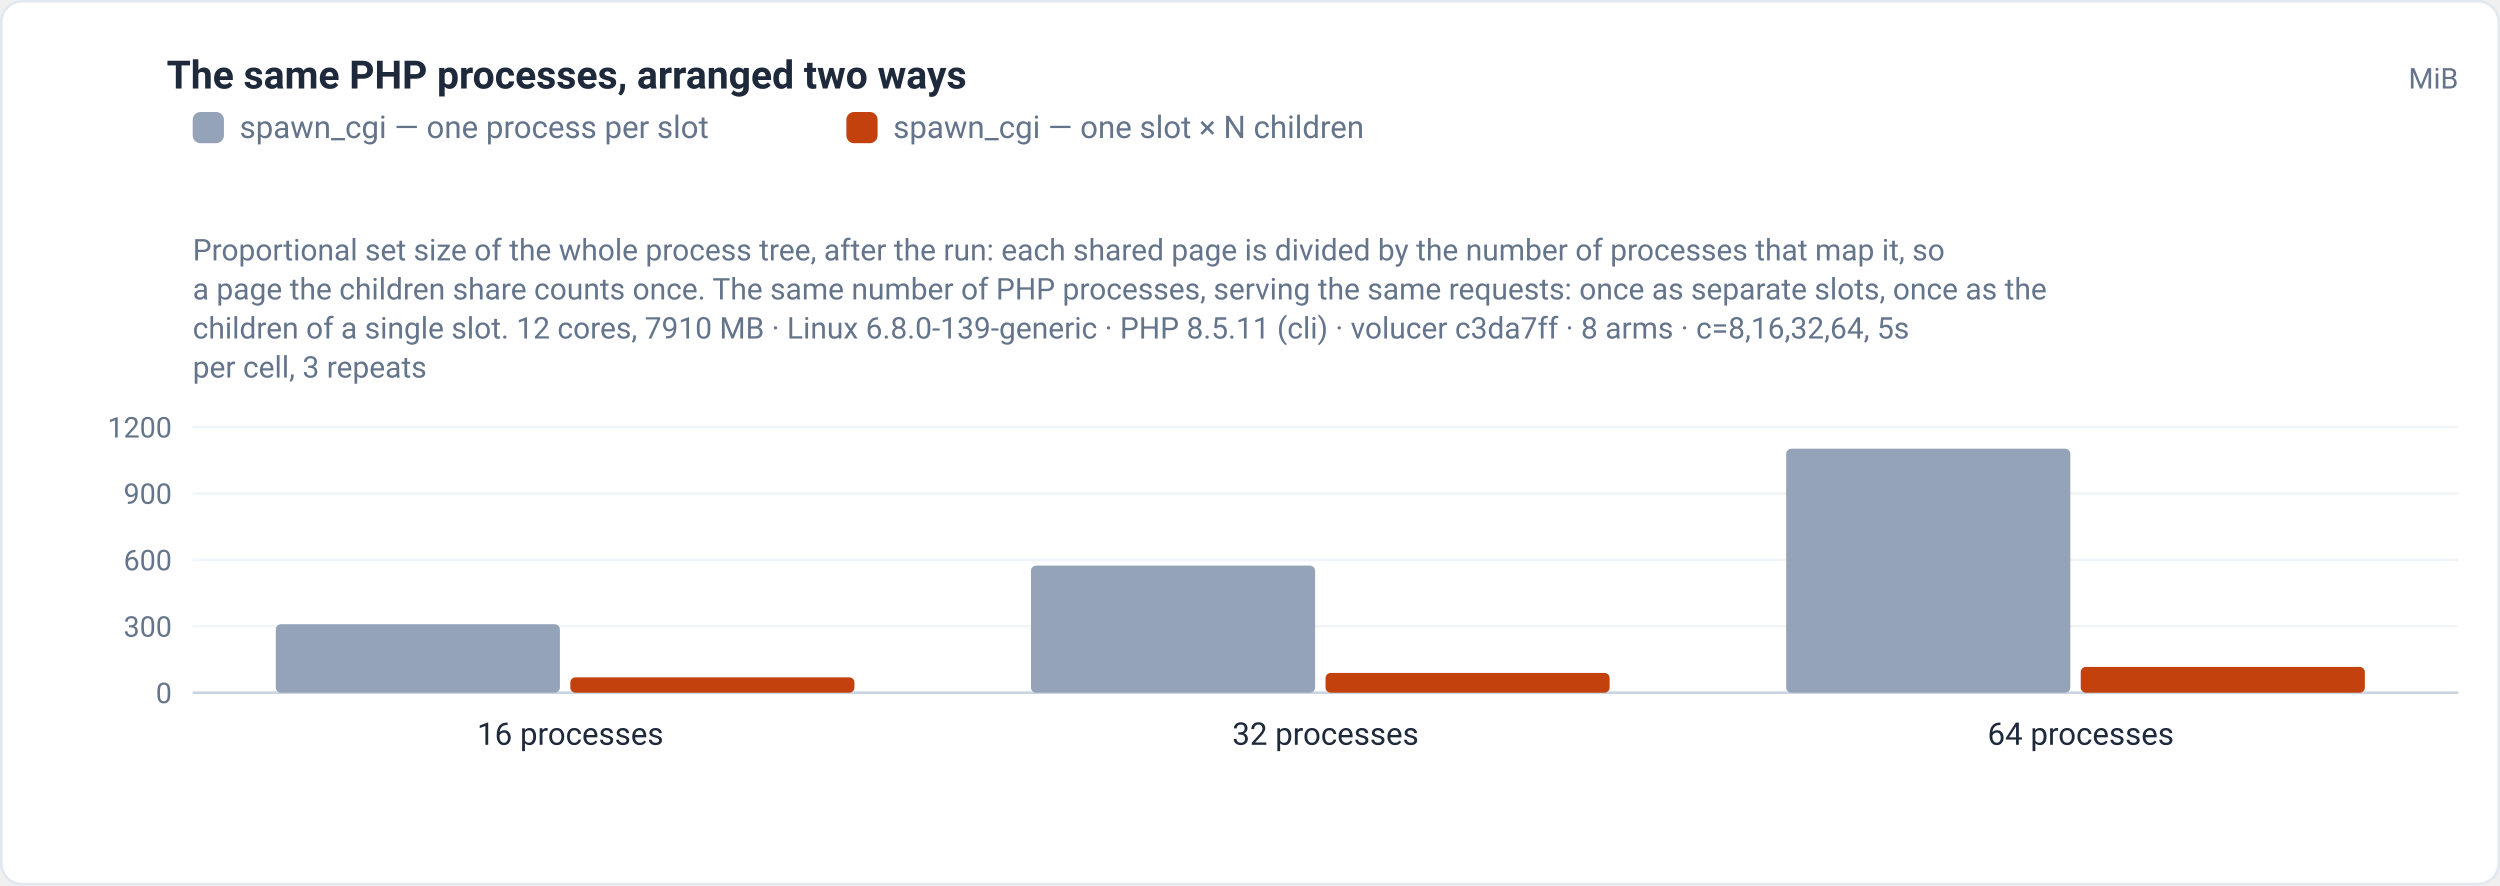
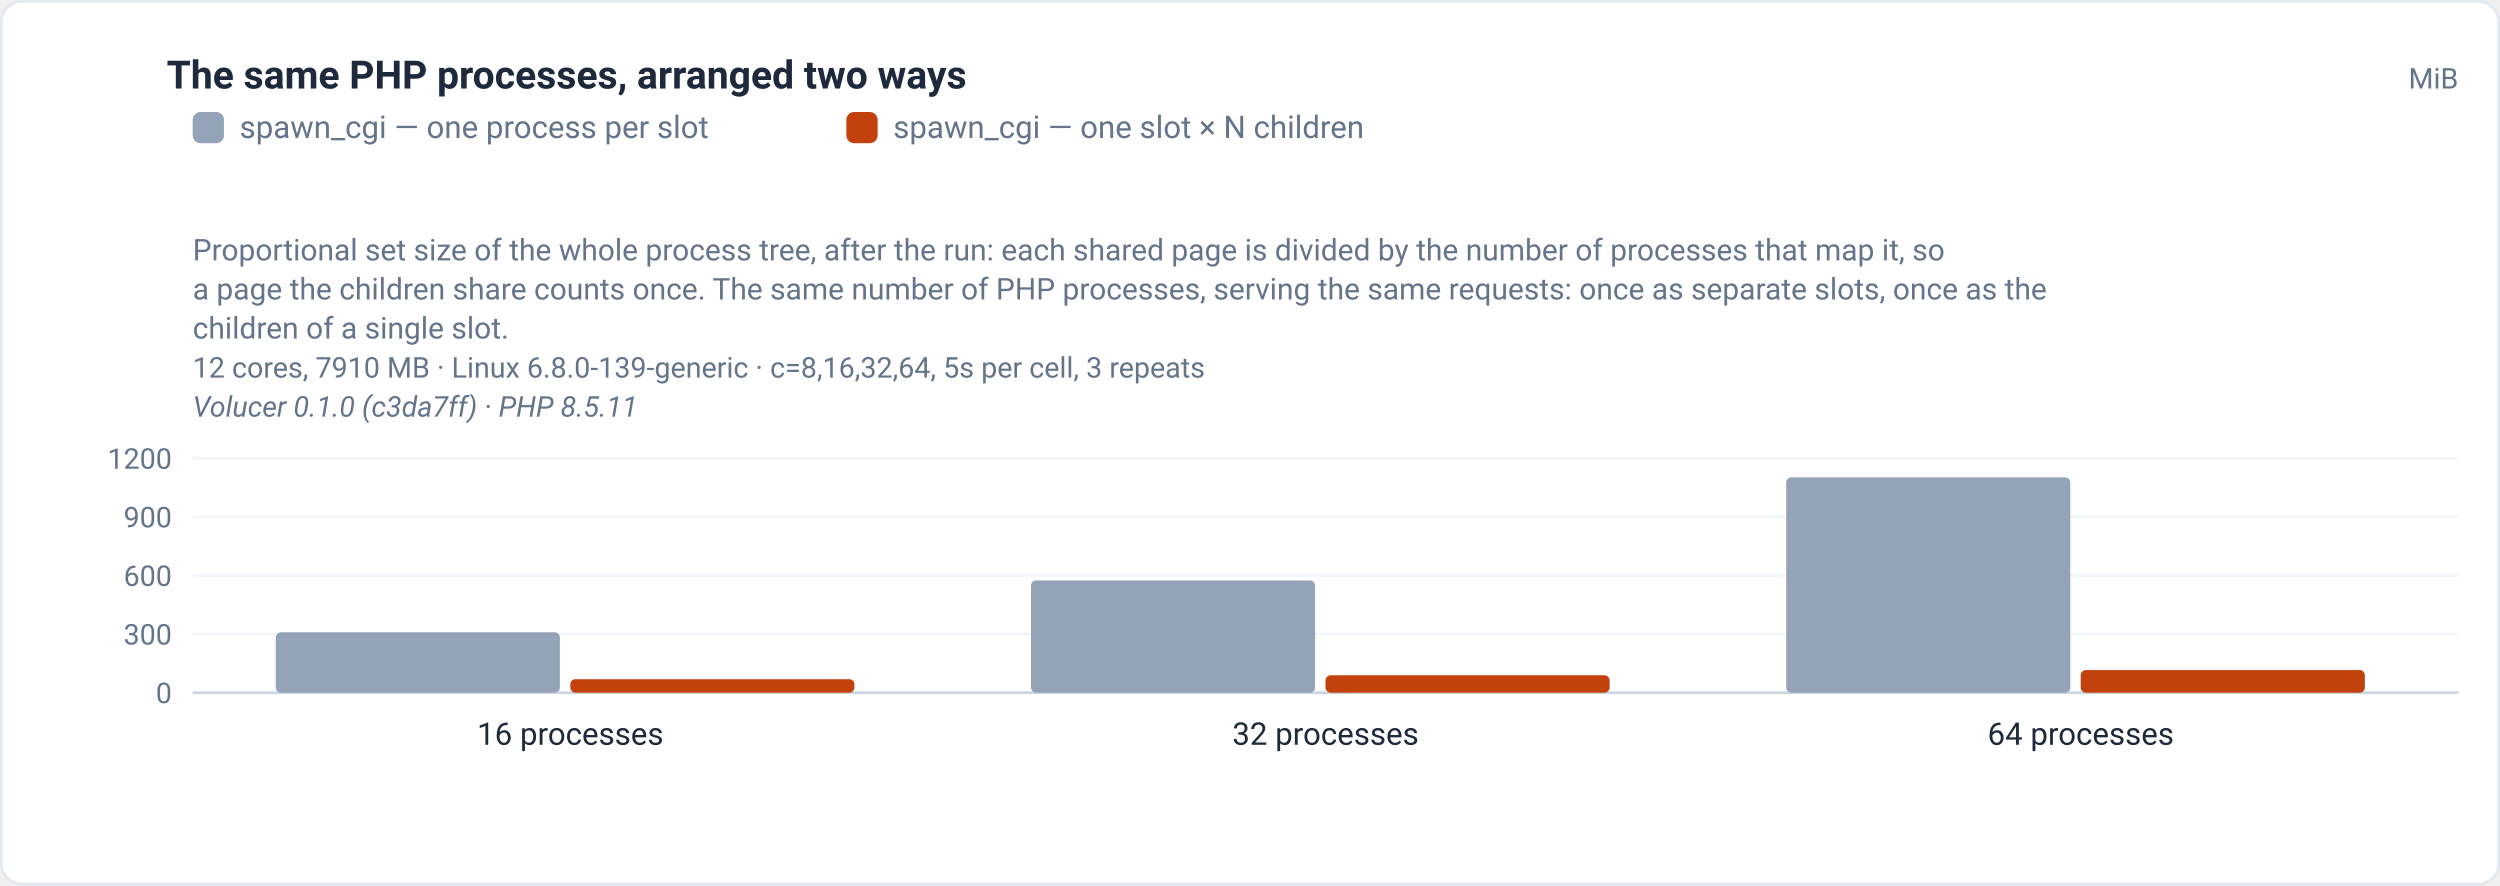
<svg xmlns="http://www.w3.org/2000/svg" width="960" height="340" viewBox="0 0 960 340" role="img" aria-label="The same PHP processes, arranged two ways">
  <rect x="0.5" y="0.5" width="959" height="339" rx="8" fill="#ffffff" stroke="#e2e8f0" />
  <text x="64.0" y="34.0" font-family="-apple-system,BlinkMacSystemFont,'Segoe UI',Roboto,Helvetica,Arial,sans-serif" font-size="15" fill="#1e293b" text-anchor="start" font-weight="600">The same PHP processes, arranged two ways</text>
  <rect x="74.0" y="43.0" width="12" height="12" rx="3" fill="#94a3b8" />
  <text x="92.0" y="53.0" font-family="-apple-system,BlinkMacSystemFont,'Segoe UI',Roboto,Helvetica,Arial,sans-serif" font-size="12" fill="#64748b" text-anchor="start" font-weight="normal">spawn_cgi — one process per slot</text>
  <rect x="325.0" y="43.0" width="12" height="12" rx="3" fill="#c2410c" />
  <text x="343.0" y="53.0" font-family="-apple-system,BlinkMacSystemFont,'Segoe UI',Roboto,Helvetica,Arial,sans-serif" font-size="12" fill="#64748b" text-anchor="start" font-weight="normal">spawn_cgi — one slot × N children</text>
  <text x="74.0" y="100.0" font-family="-apple-system,BlinkMacSystemFont,'Segoe UI',Roboto,Helvetica,Arial,sans-serif" font-size="11.5" fill="#64748b" text-anchor="start" font-weight="normal">Proportional set size of the whole process tree, after the run: each shared page is divided by the number of processes that map it, so</text>
  <text x="74.0" y="115.0" font-family="-apple-system,BlinkMacSystemFont,'Segoe UI',Roboto,Helvetica,Arial,sans-serif" font-size="11.5" fill="#64748b" text-anchor="start" font-weight="normal">a page the children share counts once. The same number of PHP processes, serving the same requests: once as separate slots, once as the</text>
-   <text x="74.0" y="130.0" font-family="-apple-system,BlinkMacSystemFont,'Segoe UI',Roboto,Helvetica,Arial,sans-serif" font-size="11.5" fill="#64748b" text-anchor="start" font-weight="normal">children of a single slot. 12 cores, 7910 MB · Linux 6.8.0-139-generic · PHP 8.5.11 (cli) · volucer c3da7ff · 8 arms · c=8,16,32,64, 5s</text>
-   <text x="74.0" y="145.0" font-family="-apple-system,BlinkMacSystemFont,'Segoe UI',Roboto,Helvetica,Arial,sans-serif" font-size="11.5" fill="#64748b" text-anchor="start" font-weight="normal">per cell, 3 repeats</text>
+   <text x="74.0" y="130.0" font-family="-apple-system,BlinkMacSystemFont,'Segoe UI',Roboto,Helvetica,Arial,sans-serif" font-size="11.5" fill="#64748b" text-anchor="start" font-weight="normal">children of a single slot.</text>
+   <text x="74.0" y="145.0" font-family="-apple-system,BlinkMacSystemFont,'Segoe UI',Roboto,Helvetica,Arial,sans-serif" font-size="11" fill="#64748b" text-anchor="start" font-weight="normal">12 cores, 7910 MB · Linux 6.8.0-139-generic · c=8,16,32,64, 5s per cell, 3 repeats</text>
+   <text x="74.0" y="160.0" font-family="-apple-system,BlinkMacSystemFont,'Segoe UI',Roboto,Helvetica,Arial,sans-serif" font-size="11" fill="#64748b" text-anchor="start" font-weight="normal" font-style="italic">Volucer 0.1.0 (c3da7ff) · PHP 8.5.11</text>
  <line x1="74" y1="266.0" x2="944" y2="266.0" stroke="#f1f5f9" stroke-width="1" />
  <text x="66.0" y="270.0" font-family="-apple-system,BlinkMacSystemFont,'Segoe UI',Roboto,Helvetica,Arial,sans-serif" font-size="11" fill="#64748b" text-anchor="end" font-weight="normal">0</text>
-   <line x1="74" y1="240.5" x2="944" y2="240.5" stroke="#f1f5f9" stroke-width="1" />
-   <text x="66.0" y="244.5" font-family="-apple-system,BlinkMacSystemFont,'Segoe UI',Roboto,Helvetica,Arial,sans-serif" font-size="11" fill="#64748b" text-anchor="end" font-weight="normal">300</text>
-   <line x1="74" y1="215.0" x2="944" y2="215.0" stroke="#f1f5f9" stroke-width="1" />
-   <text x="66.0" y="219.0" font-family="-apple-system,BlinkMacSystemFont,'Segoe UI',Roboto,Helvetica,Arial,sans-serif" font-size="11" fill="#64748b" text-anchor="end" font-weight="normal">600</text>
-   <line x1="74" y1="189.5" x2="944" y2="189.5" stroke="#f1f5f9" stroke-width="1" />
-   <text x="66.0" y="193.5" font-family="-apple-system,BlinkMacSystemFont,'Segoe UI',Roboto,Helvetica,Arial,sans-serif" font-size="11" fill="#64748b" text-anchor="end" font-weight="normal">900</text>
-   <line x1="74" y1="164.0" x2="944" y2="164.0" stroke="#f1f5f9" stroke-width="1" />
-   <text x="66.0" y="168.0" font-family="-apple-system,BlinkMacSystemFont,'Segoe UI',Roboto,Helvetica,Arial,sans-serif" font-size="11" fill="#64748b" text-anchor="end" font-weight="normal">1200</text>
+   <line x1="74" y1="243.5" x2="944" y2="243.5" stroke="#f1f5f9" stroke-width="1" />
+   <text x="66.0" y="247.5" font-family="-apple-system,BlinkMacSystemFont,'Segoe UI',Roboto,Helvetica,Arial,sans-serif" font-size="11" fill="#64748b" text-anchor="end" font-weight="normal">300</text>
+   <line x1="74" y1="221.0" x2="944" y2="221.0" stroke="#f1f5f9" stroke-width="1" />
+   <text x="66.0" y="225.0" font-family="-apple-system,BlinkMacSystemFont,'Segoe UI',Roboto,Helvetica,Arial,sans-serif" font-size="11" fill="#64748b" text-anchor="end" font-weight="normal">600</text>
+   <line x1="74" y1="198.5" x2="944" y2="198.5" stroke="#f1f5f9" stroke-width="1" />
+   <text x="66.0" y="202.5" font-family="-apple-system,BlinkMacSystemFont,'Segoe UI',Roboto,Helvetica,Arial,sans-serif" font-size="11" fill="#64748b" text-anchor="end" font-weight="normal">900</text>
+   <line x1="74" y1="176.0" x2="944" y2="176.0" stroke="#f1f5f9" stroke-width="1" />
+   <text x="66.0" y="180.0" font-family="-apple-system,BlinkMacSystemFont,'Segoe UI',Roboto,Helvetica,Arial,sans-serif" font-size="11" fill="#64748b" text-anchor="end" font-weight="normal">1200</text>
  <line x1="74" y1="266" x2="944" y2="266" stroke="#cbd5e1" stroke-width="1" />
-   <rect x="105.9" y="239.7" width="109.1" height="26.3" rx="2" fill="#94a3b8" />
-   <rect x="219.0" y="260.1" width="109.1" height="5.9" rx="2" fill="#c2410c" />
+   <rect x="105.9" y="242.8" width="109.1" height="23.2" rx="2" fill="#94a3b8" />
+   <rect x="219.0" y="260.8" width="109.1" height="5.2" rx="2" fill="#c2410c" />
  <text x="219.0" y="286.0" font-family="-apple-system,BlinkMacSystemFont,'Segoe UI',Roboto,Helvetica,Arial,sans-serif" font-size="12" fill="#1e293b" text-anchor="middle" font-weight="normal">16 processes</text>
-   <rect x="395.9" y="217.2" width="109.1" height="48.8" rx="2" fill="#94a3b8" />
-   <rect x="509.0" y="258.4" width="109.1" height="7.6" rx="2" fill="#c2410c" />
+   <rect x="395.9" y="222.9" width="109.1" height="43.1" rx="2" fill="#94a3b8" />
+   <rect x="509.0" y="259.3" width="109.1" height="6.7" rx="2" fill="#c2410c" />
  <text x="509.0" y="286.0" font-family="-apple-system,BlinkMacSystemFont,'Segoe UI',Roboto,Helvetica,Arial,sans-serif" font-size="12" fill="#1e293b" text-anchor="middle" font-weight="normal">32 processes</text>
-   <rect x="685.9" y="172.3" width="109.1" height="93.7" rx="2" fill="#94a3b8" />
-   <rect x="799.0" y="256.1" width="109.1" height="9.9" rx="2" fill="#c2410c" />
+   <rect x="685.9" y="183.3" width="109.1" height="82.7" rx="2" fill="#94a3b8" />
+   <rect x="799.0" y="257.3" width="109.1" height="8.7" rx="2" fill="#c2410c" />
  <text x="799.0" y="286.0" font-family="-apple-system,BlinkMacSystemFont,'Segoe UI',Roboto,Helvetica,Arial,sans-serif" font-size="12" fill="#1e293b" text-anchor="middle" font-weight="normal">64 processes</text>
  <text x="944.0" y="34.0" font-family="-apple-system,BlinkMacSystemFont,'Segoe UI',Roboto,Helvetica,Arial,sans-serif" font-size="11" fill="#64748b" text-anchor="end" font-weight="normal">MiB</text>
</svg>
